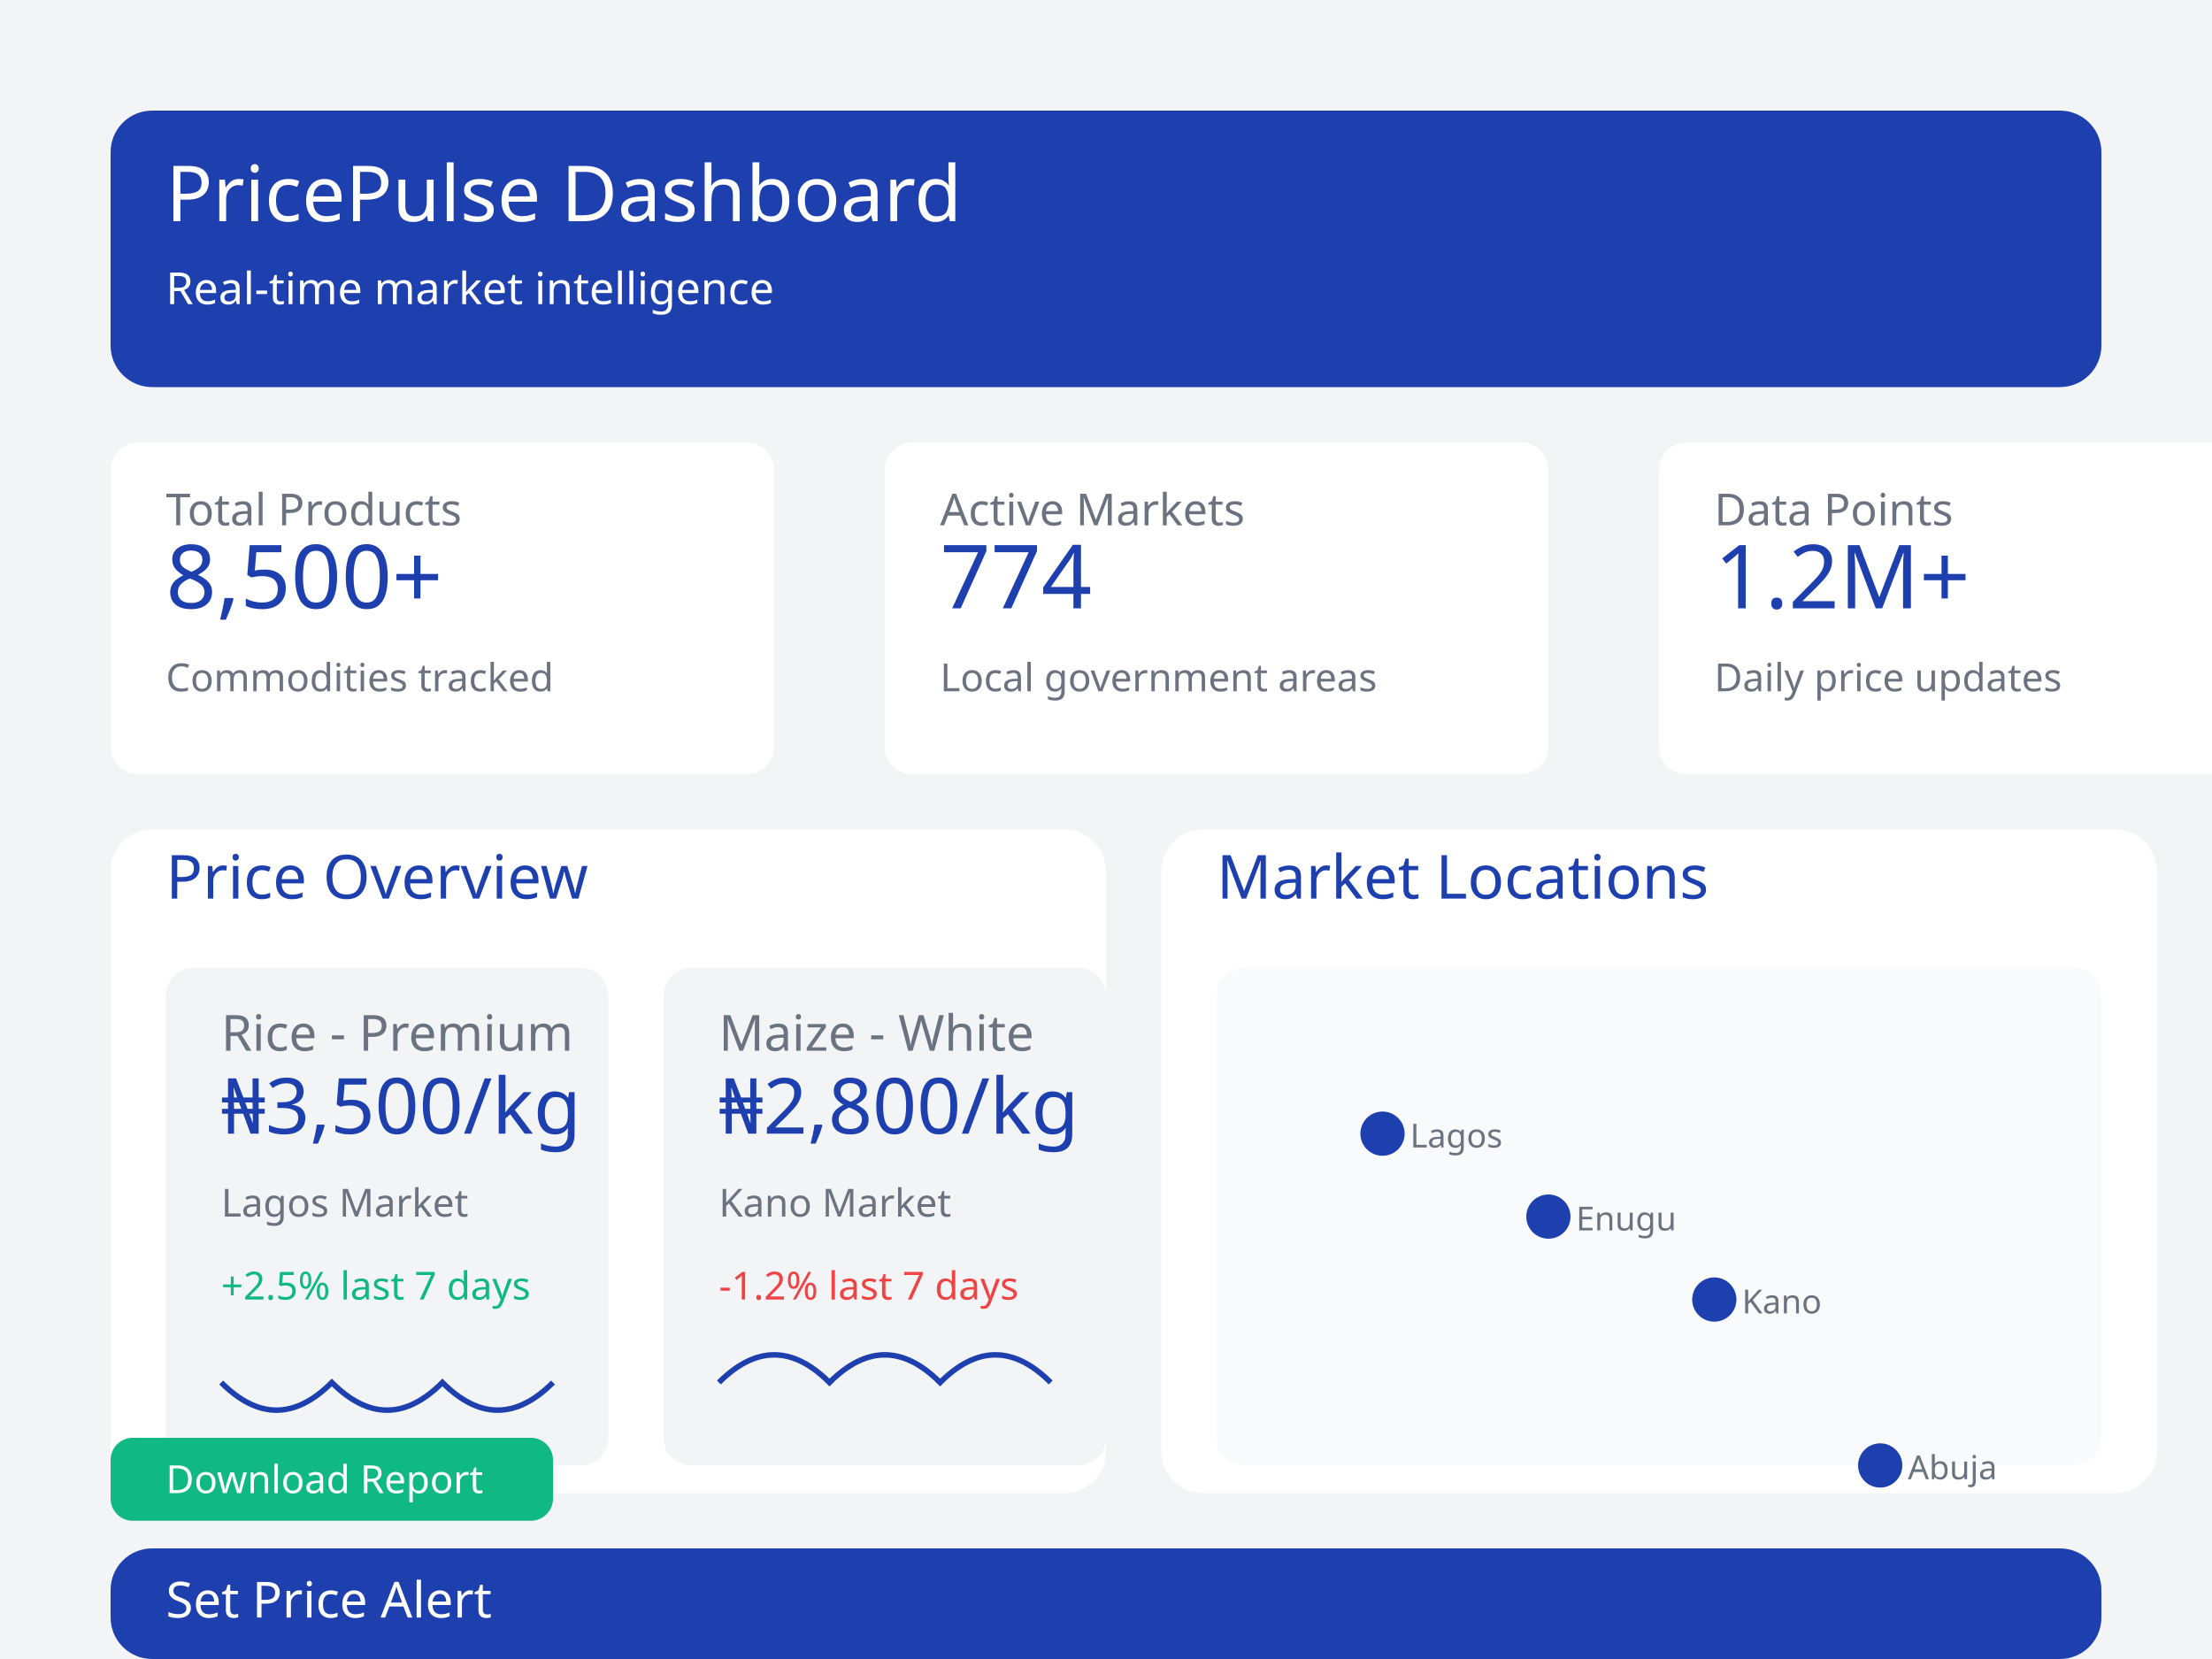
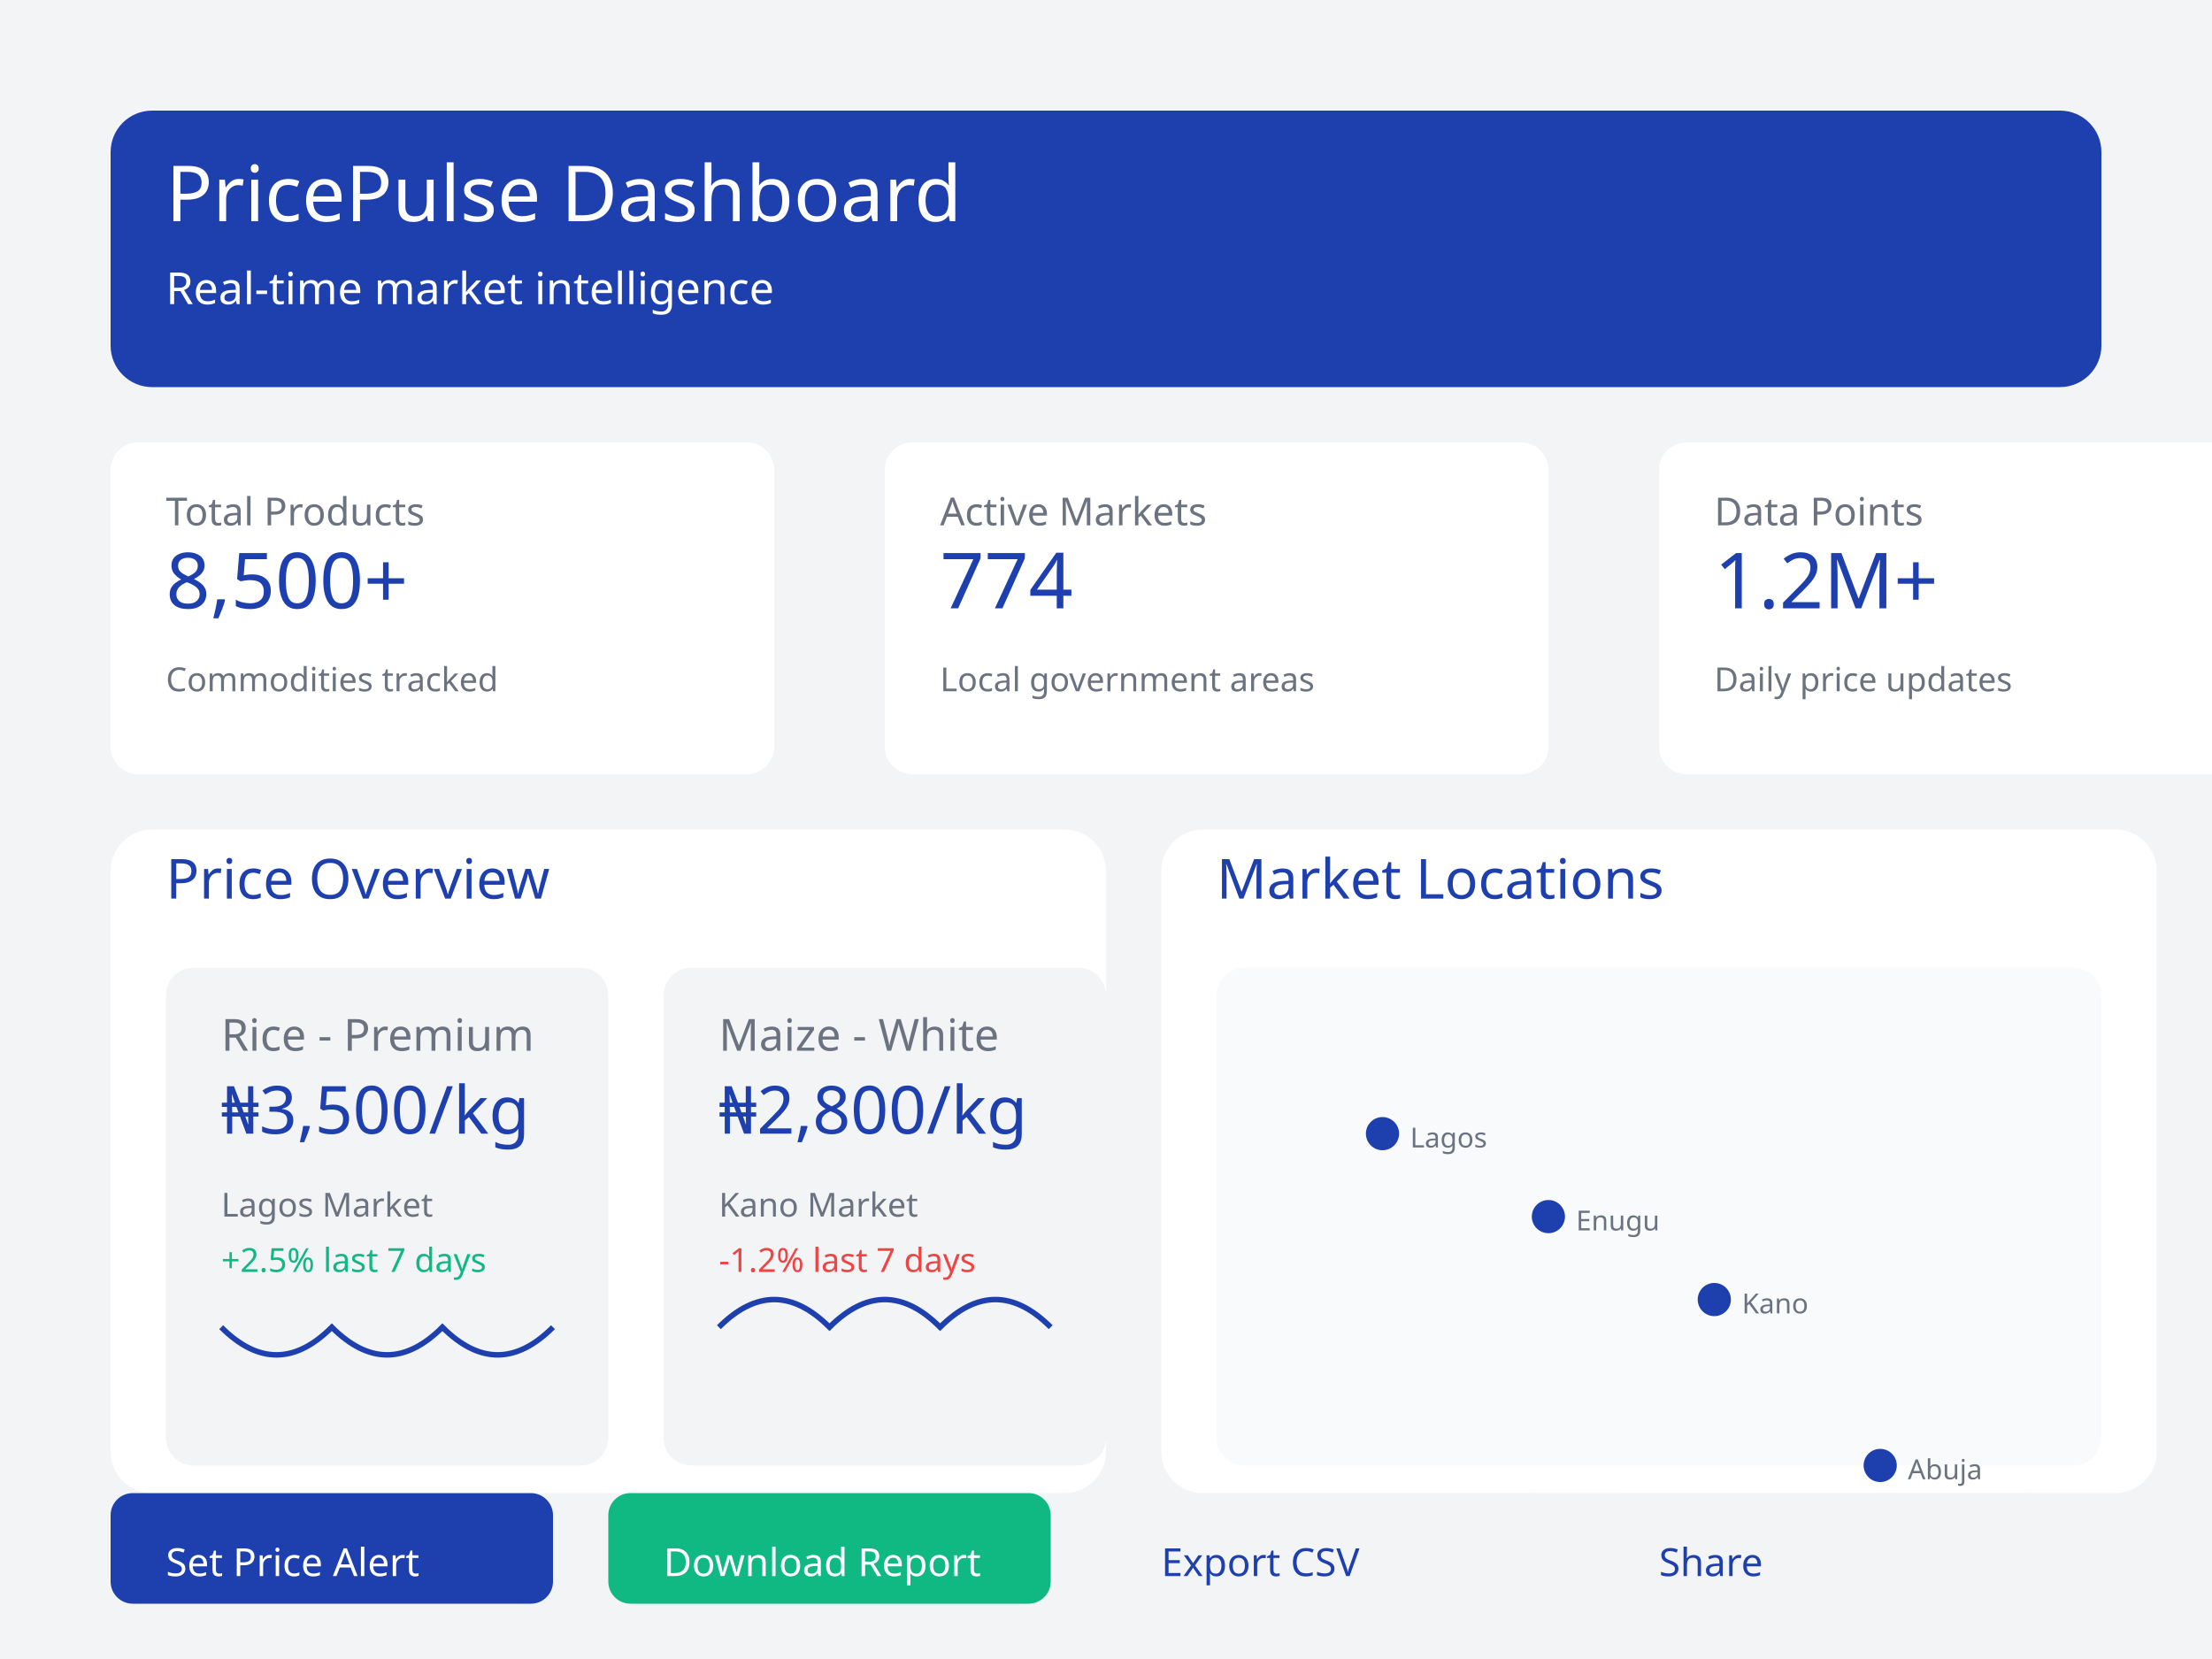
<svg xmlns="http://www.w3.org/2000/svg" width="800" height="600" viewBox="0 0 800 600">
  <rect width="800" height="600" fill="#f3f4f6" />
  <rect x="40" y="40" width="720" height="100" rx="15" fill="#1e40af" />
  <text x="60" y="80" font-family="Poppins" font-size="28" fill="white">PricePulse Dashboard</text>
  <text x="60" y="110" font-family="Poppins" font-size="16" fill="white">Real-time market intelligence</text>
  <g transform="translate(40, 160)">
    <rect width="240" height="120" rx="10" fill="white" />
-     <text x="20" y="30" font-family="Poppins" font-size="16" fill="#6b7280">Total Products</text>
-     <text x="20" y="60" font-family="Poppins" font-size="32" fill="#1e40af">8,500+</text>
-     <text x="20" y="90" font-family="Poppins" font-size="14" fill="#6b7280">Commodities tracked</text>
+     <text x="20" y="30" font-family="Poppins" font-size="14" fill="#6b7280">Total Products</text>
+     <text x="20" y="60" font-family="Poppins" font-size="28" fill="#1e40af">8,500+</text>
+     <text x="20" y="90" font-family="Poppins" font-size="12" fill="#6b7280">Commodities tracked</text>
  </g>
  <g transform="translate(320, 160)">
    <rect width="240" height="120" rx="10" fill="white" />
-     <text x="20" y="30" font-family="Poppins" font-size="16" fill="#6b7280">Active Markets</text>
-     <text x="20" y="60" font-family="Poppins" font-size="32" fill="#1e40af">774</text>
-     <text x="20" y="90" font-family="Poppins" font-size="14" fill="#6b7280">Local government areas</text>
+     <text x="20" y="30" font-family="Poppins" font-size="14" fill="#6b7280">Active Markets</text>
+     <text x="20" y="60" font-family="Poppins" font-size="28" fill="#1e40af">774</text>
+     <text x="20" y="90" font-family="Poppins" font-size="12" fill="#6b7280">Local government areas</text>
  </g>
  <g transform="translate(600, 160)">
    <rect width="240" height="120" rx="10" fill="white" />
-     <text x="20" y="30" font-family="Poppins" font-size="16" fill="#6b7280">Data Points</text>
-     <text x="20" y="60" font-family="Poppins" font-size="32" fill="#1e40af">1.2M+</text>
-     <text x="20" y="90" font-family="Poppins" font-size="14" fill="#6b7280">Daily price updates</text>
+     <text x="20" y="30" font-family="Poppins" font-size="14" fill="#6b7280">Data Points</text>
+     <text x="20" y="60" font-family="Poppins" font-size="28" fill="#1e40af">1.2M+</text>
+     <text x="20" y="90" font-family="Poppins" font-size="12" fill="#6b7280">Daily price updates</text>
  </g>
  <rect x="40" y="300" width="360" height="240" rx="15" fill="white" />
-   <text x="60" y="325" font-family="Poppins" font-size="22" fill="#1e40af">Price Overview</text>
+   <text x="60" y="325" font-family="Poppins" font-size="20" fill="#1e40af">Price Overview</text>
  <g transform="translate(60, 350)">
    <rect width="160" height="180" rx="10" fill="#f3f4f6" />
-     <text x="20" y="30" font-family="Poppins" font-size="18" fill="#6b7280">Rice - Premium</text>
-     <text x="20" y="60" font-family="Poppins" font-size="28" fill="#1e40af">₦3,500/kg</text>
-     <text x="20" y="90" font-family="Poppins" font-size="14" fill="#6b7280">Lagos Market</text>
-     <text x="20" y="120" font-family="Poppins" font-size="14" fill="#10b981">+2.5% last 7 days</text>
-     <path d="M20 150 Q40 170, 60 150 Q80 170, 100 150 Q120 170, 140 150" stroke="#1e40af" stroke-width="2" fill="none" />
+     <text x="20" y="30" font-family="Poppins" font-size="16" fill="#6b7280">Rice - Premium</text>
+     <text x="20" y="60" font-family="Poppins" font-size="24" fill="#1e40af">₦3,500/kg</text>
+     <text x="20" y="90" font-family="Poppins" font-size="12" fill="#6b7280">Lagos Market</text>
+     <text x="20" y="110" font-family="Poppins" font-size="12" fill="#10b981">+2.5% last 7 days</text>
+     <path d="M20 130 Q40 150, 60 130 Q80 150, 100 130 Q120 150, 140 130" stroke="#1e40af" stroke-width="2" fill="none" />
  </g>
  <g transform="translate(240, 350)">
    <rect width="160" height="180" rx="10" fill="#f3f4f6" />
-     <text x="20" y="30" font-family="Poppins" font-size="18" fill="#6b7280">Maize - White</text>
-     <text x="20" y="60" font-family="Poppins" font-size="28" fill="#1e40af">₦2,800/kg</text>
-     <text x="20" y="90" font-family="Poppins" font-size="14" fill="#6b7280">Kano Market</text>
-     <text x="20" y="120" font-family="Poppins" font-size="14" fill="#ef4444">-1.2% last 7 days</text>
-     <path d="M20 150 Q40 130, 60 150 Q80 130, 100 150 Q120 130, 140 150" stroke="#1e40af" stroke-width="2" fill="none" />
+     <text x="20" y="30" font-family="Poppins" font-size="16" fill="#6b7280">Maize - White</text>
+     <text x="20" y="60" font-family="Poppins" font-size="24" fill="#1e40af">₦2,800/kg</text>
+     <text x="20" y="90" font-family="Poppins" font-size="12" fill="#6b7280">Kano Market</text>
+     <text x="20" y="110" font-family="Poppins" font-size="12" fill="#ef4444">-1.2% last 7 days</text>
+     <path d="M20 130 Q40 110, 60 130 Q80 110, 100 130 Q120 110, 140 130" stroke="#1e40af" stroke-width="2" fill="none" />
  </g>
  <rect x="420" y="300" width="360" height="240" rx="15" fill="white" />
-   <text x="440" y="325" font-family="Poppins" font-size="22" fill="#1e40af">Market Locations</text>
+   <text x="440" y="325" font-family="Poppins" font-size="20" fill="#1e40af">Market Locations</text>
  <rect x="440" y="350" width="320" height="180" rx="10" fill="rgba(229, 231, 235, 0.2)" />
  <g transform="translate(440, 350)">
-     <circle cx="60" cy="60" r="8" fill="#1e40af" />
-     <text x="70" y="65" font-family="Poppins" font-size="12" fill="#6b7280">Lagos</text>
-     <circle cx="180" cy="120" r="8" fill="#1e40af" />
-     <text x="190" y="125" font-family="Poppins" font-size="12" fill="#6b7280">Kano</text>
-     <circle cx="240" cy="180" r="8" fill="#1e40af" />
-     <text x="250" y="185" font-family="Poppins" font-size="12" fill="#6b7280">Abuja</text>
-     <circle cx="120" cy="90" r="8" fill="#1e40af" />
-     <text x="130" y="95" font-family="Poppins" font-size="12" fill="#6b7280">Enugu</text>
+     <circle cx="60" cy="60" r="6" fill="#1e40af" />
+     <text x="70" y="65" font-family="Poppins" font-size="10" fill="#6b7280">Lagos</text>
+     <circle cx="180" cy="120" r="6" fill="#1e40af" />
+     <text x="190" y="125" font-family="Poppins" font-size="10" fill="#6b7280">Kano</text>
+     <circle cx="240" cy="180" r="6" fill="#1e40af" />
+     <text x="250" y="185" font-family="Poppins" font-size="10" fill="#6b7280">Abuja</text>
+     <circle cx="120" cy="90" r="6" fill="#1e40af" />
+     <text x="130" y="95" font-family="Poppins" font-size="10" fill="#6b7280">Enugu</text>
  </g>
-   <rect x="40" y="560" width="720" height="40" rx="15" fill="#1e40af" />
-   <text x="60" y="585" font-family="Poppins" font-size="18" fill="white">Set Price Alert</text>
-   <rect x="40" y="520" width="160" height="30" rx="8" fill="#10b981" />
-   <text x="60" y="540" font-family="Poppins" font-size="14" fill="white">Download Report</text>
+   <g transform="translate(40, 540)">
+     <rect width="160" height="40" rx="8" fill="#1e40af" />
+     <text x="20" y="30" font-family="Poppins" font-size="14" fill="white">Set Price Alert</text>
+   </g>
+   <g transform="translate(220, 540)">
+     <rect width="160" height="40" rx="8" fill="#10b981" />
+     <text x="20" y="30" font-family="Poppins" font-size="14" fill="white">Download Report</text>
+   </g>
+   <g transform="translate(400, 540)">
+     <rect width="160" height="40" rx="8" fill="#f3f4f6" />
+     <text x="20" y="30" font-family="Poppins" font-size="14" fill="#1e40af">Export CSV</text>
+   </g>
+   <g transform="translate(580, 540)">
+     <rect width="160" height="40" rx="8" fill="#f3f4f6" />
+     <text x="20" y="30" font-family="Poppins" font-size="14" fill="#1e40af">Share</text>
+   </g>
</svg>
